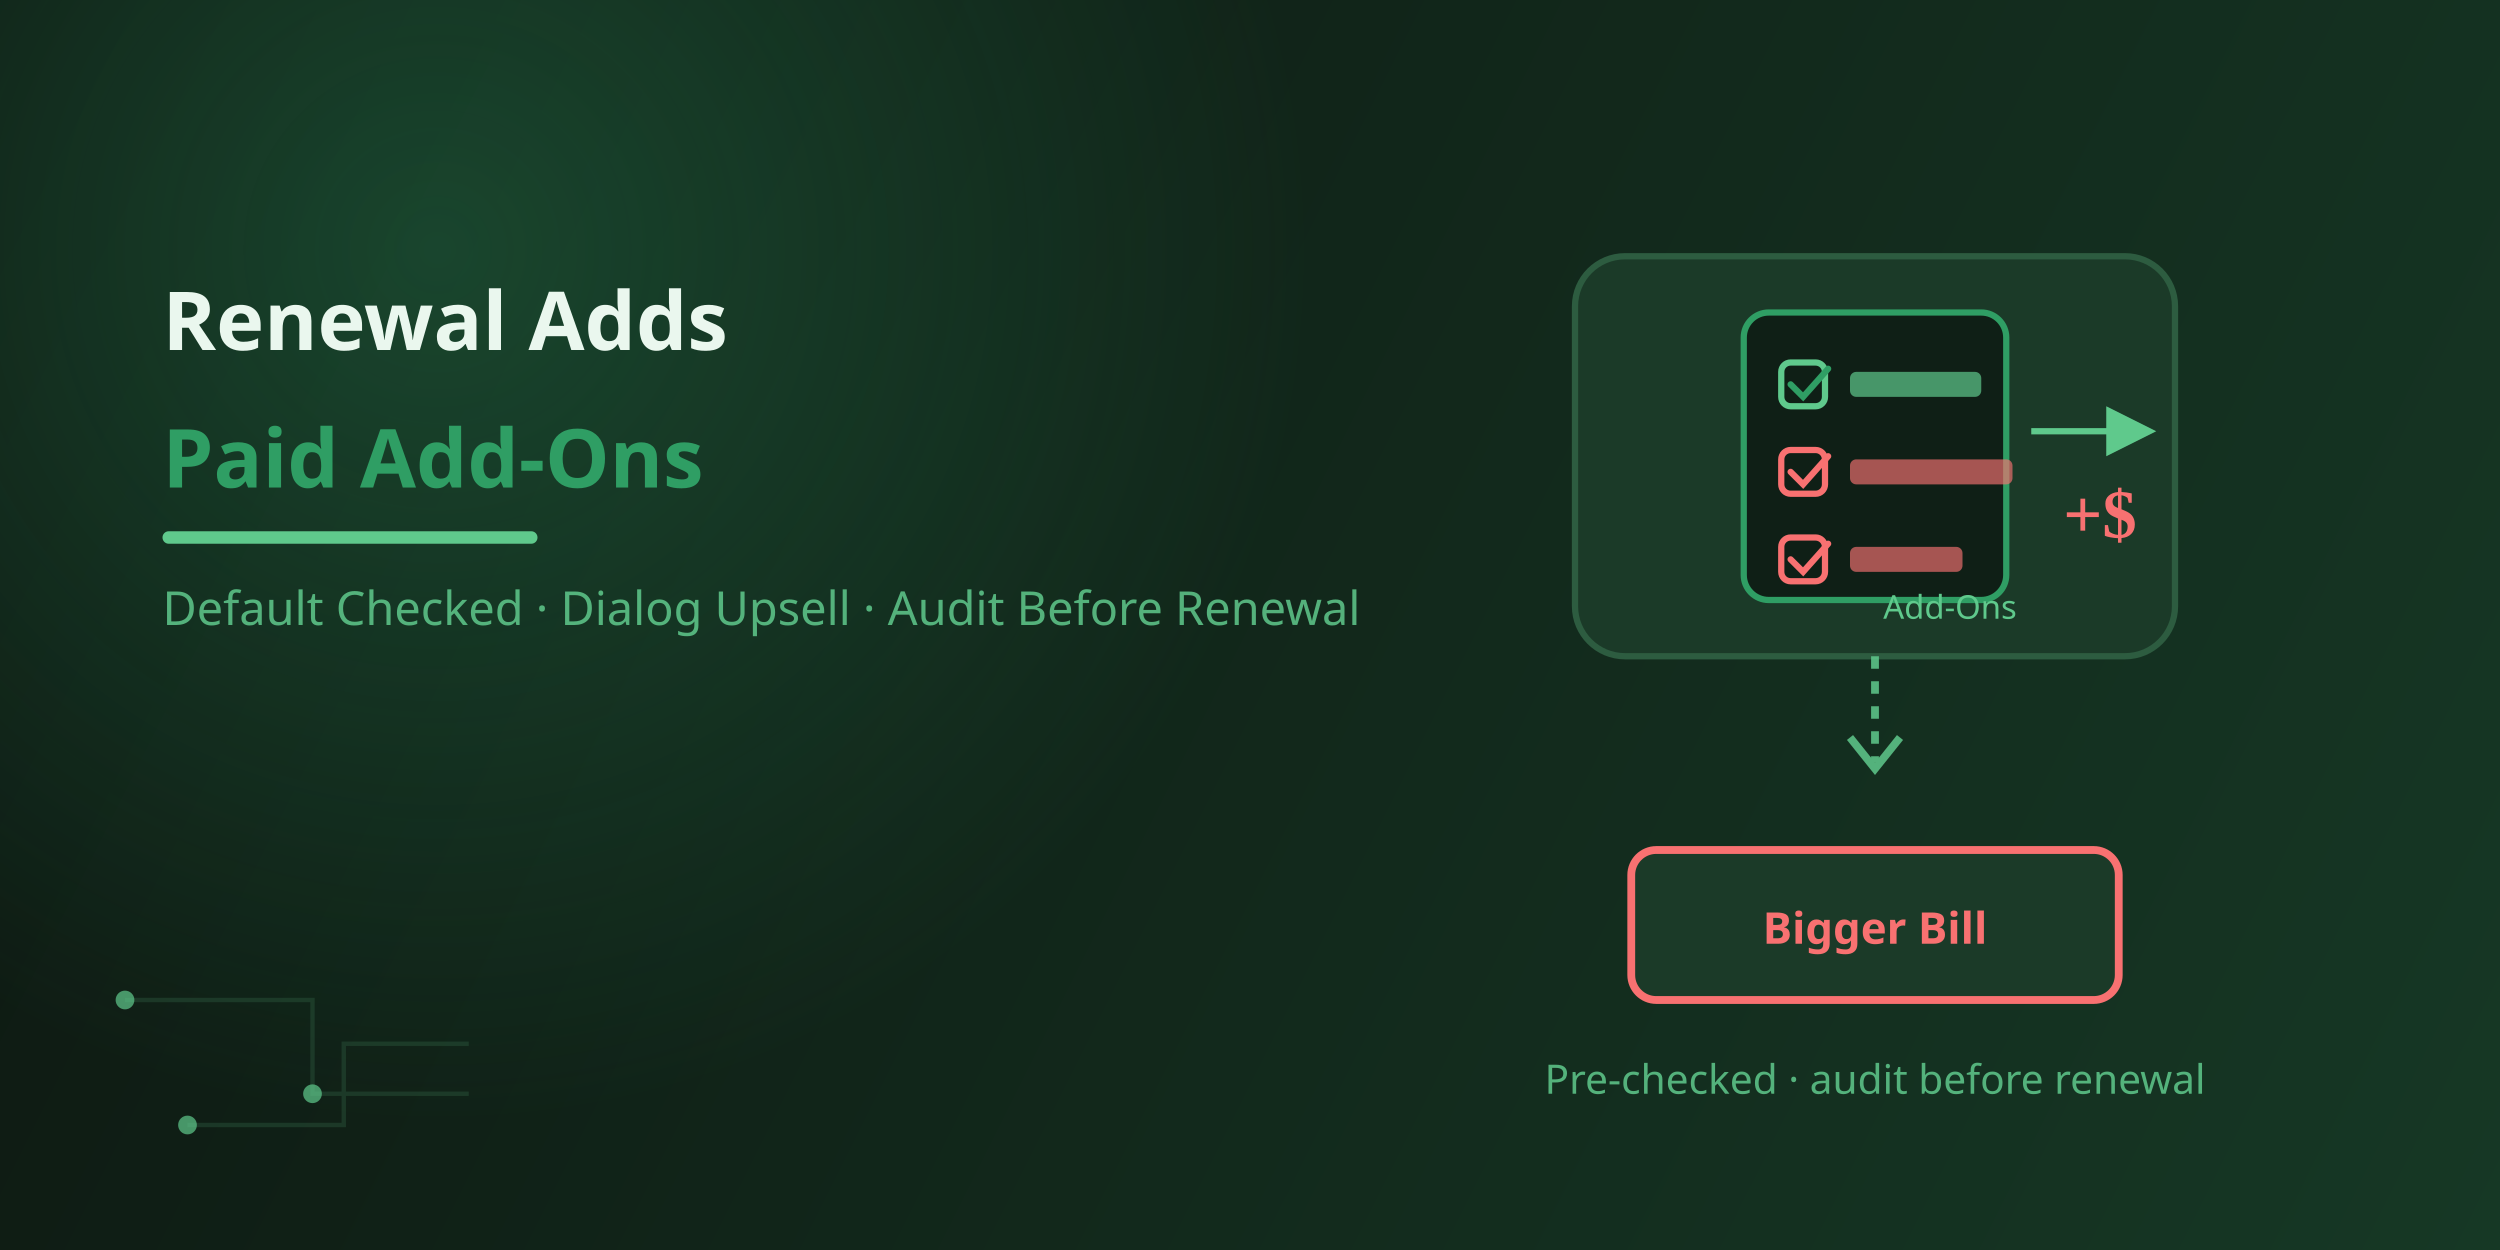
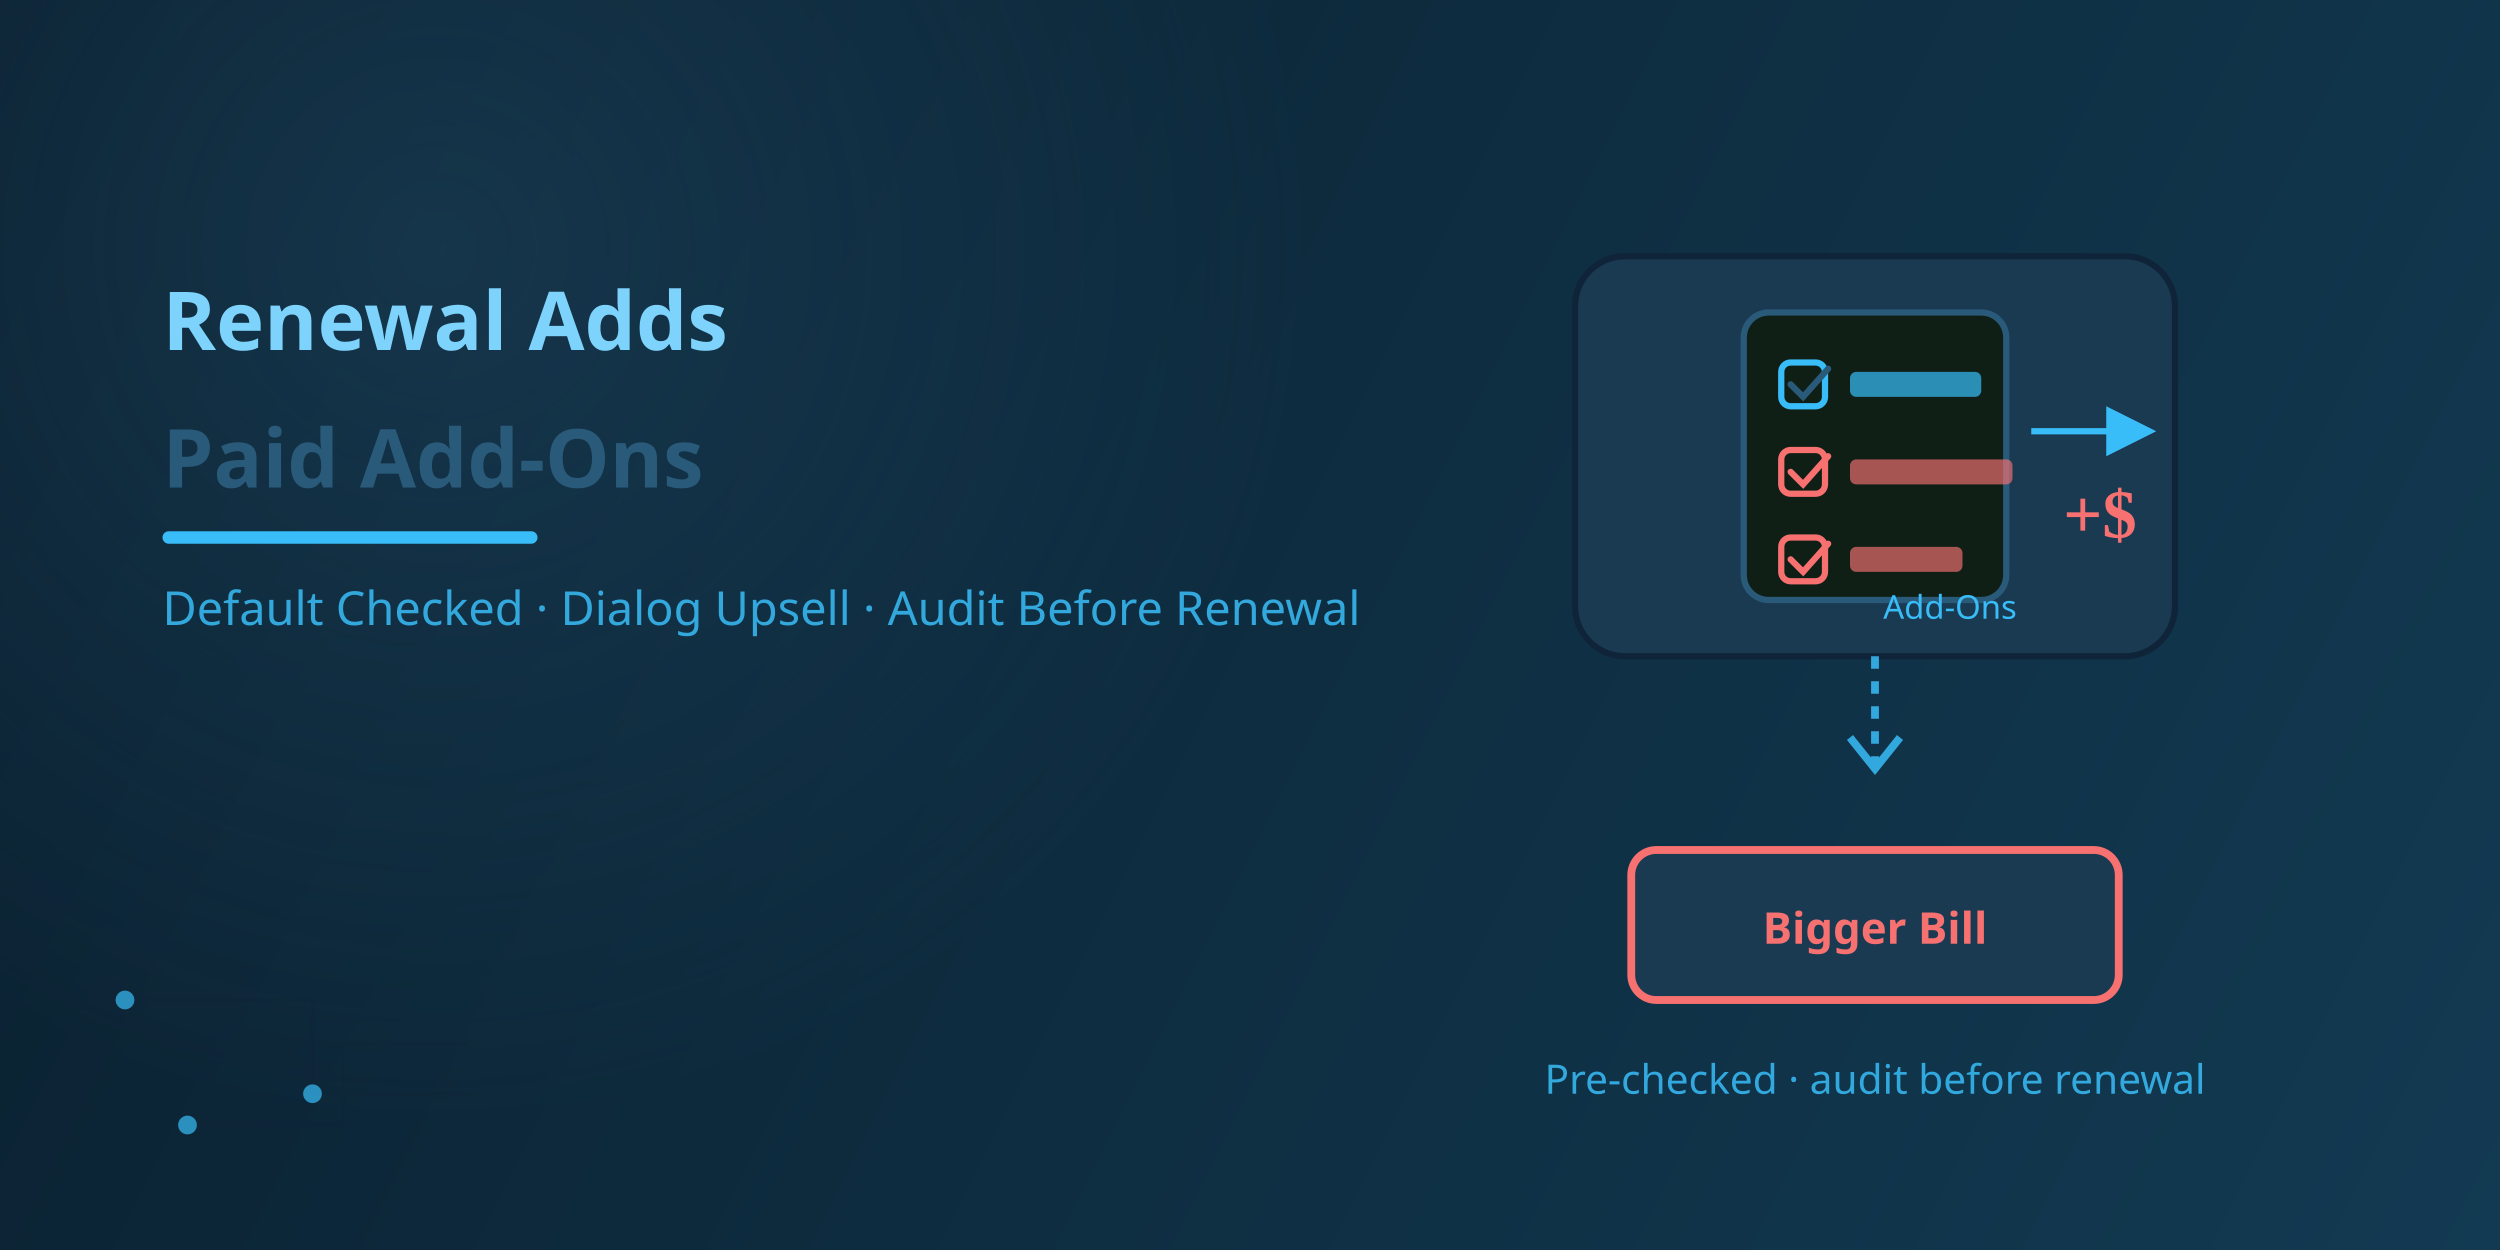
<svg xmlns="http://www.w3.org/2000/svg" viewBox="0 0 800 400" role="img" aria-label="AI subscription renewal bundled add-ons cover image">
  <defs>
    <linearGradient id="bgGradAbuEn" x1="0" y1="0" x2="800" y2="400" gradientUnits="userSpaceOnUse">
-       <stop offset="0" stop-color="#0d1610" />
-       <stop offset="1" stop-color="#163825" />
+       <stop offset="0" stop-color="#0a1f2e" />
+       <stop offset="1" stop-color="#123a52" />
    </linearGradient>
    <radialGradient id="glowAbuEn" cx="140" cy="80" r="280" gradientUnits="userSpaceOnUse">
-       <stop offset="0" stop-color="#2f9e64" stop-opacity="0.32" />
-       <stop offset="1" stop-color="#2f9e64" stop-opacity="0" />
+       <stop offset="0" stop-color="#2a5a7a" stop-opacity="0.32" />
+       <stop offset="1" stop-color="#2a5a7a" stop-opacity="0" />
    </radialGradient>
    <marker id="arrowAbuEn" markerWidth="8" markerHeight="8" refX="4" refY="4" orient="auto">
-       <path d="M0 0 L8 4 L0 8 Z" fill="#5fc98c" />
+       <path d="M0 0 L8 4 L0 8 Z" fill="#38bdf8" />
    </marker>
  </defs>
  <rect width="800" height="400" fill="url(#bgGradAbuEn)" />
  <rect width="800" height="400" fill="url(#glowAbuEn)" />
-   <g stroke="#2d5c40" stroke-width="1.4" opacity="0.4" fill="none">
+   <g stroke="#0f2438" stroke-width="1.4" opacity="0.4" fill="none">
    <path d="M40 320 h60 v30 h50" />
    <path d="M60 360 h50 v-26 h40" />
  </g>
-   <g fill="#5fc98c" opacity="0.7">
+   <g fill="#38bdf8" opacity="0.7">
    <circle cx="40" cy="320" r="3" />
    <circle cx="100" cy="350" r="3" />
    <circle cx="60" cy="360" r="3" />
  </g>
-   <text x="52" y="112" font-family="'PingFang SC','Microsoft YaHei',sans-serif" font-size="26" font-weight="700" fill="#eaf7ee">Renewal Adds</text>
-   <text x="52" y="156" font-family="'PingFang SC','Microsoft YaHei',sans-serif" font-size="26" font-weight="700" fill="#2f9e64">Paid Add-Ons</text>
-   <rect x="52" y="170" width="120" height="4" rx="2" fill="#5fc98c" />
-   <text x="52" y="200" font-family="'PingFang SC','Microsoft YaHei',sans-serif" font-size="15" font-weight="400" fill="#5fc98c" opacity="0.85">Default Checked · Dialog Upsell · Audit Before Renewal</text>
+   <text x="52" y="112" font-family="'PingFang SC','Microsoft YaHei',sans-serif" font-size="26" font-weight="700" fill="#7dd3fc">Renewal Adds</text>
+   <text x="52" y="156" font-family="'PingFang SC','Microsoft YaHei',sans-serif" font-size="26" font-weight="700" fill="#2a5a7a">Paid Add-Ons</text>
+   <rect x="52" y="170" width="120" height="4" rx="2" fill="#38bdf8" />
+   <text x="52" y="200" font-family="'PingFang SC','Microsoft YaHei',sans-serif" font-size="15" font-weight="400" fill="#38bdf8" opacity="0.85">Default Checked · Dialog Upsell · Audit Before Renewal</text>
  <g transform="translate(600,146)">
-     <rect x="-96" y="-64" width="192" height="128" rx="16" fill="#1b3a28" stroke="#2d5c40" stroke-width="2" />
-     <rect x="-42" y="-46" width="84" height="92" rx="8" fill="#0f1f16" stroke="#2f9e64" stroke-width="2" />
-     <rect x="-30" y="-30" width="14" height="14" rx="3" fill="none" stroke="#5fc98c" stroke-width="2" />
-     <path d="M-27 -23 l4 4 l8 -9" stroke="#2f9e64" stroke-width="2" fill="none" stroke-linecap="round" />
-     <rect x="-8" y="-27" width="42" height="8" rx="2" fill="#5fc98c" opacity="0.7" />
+     <rect x="-96" y="-64" width="192" height="128" rx="16" fill="#1a3a52" stroke="#0f2438" stroke-width="2" />
+     <rect x="-42" y="-46" width="84" height="92" rx="8" fill="#0f1f16" stroke="#2a5a7a" stroke-width="2" />
+     <rect x="-30" y="-30" width="14" height="14" rx="3" fill="none" stroke="#38bdf8" stroke-width="2" />
+     <path d="M-27 -23 l4 4 l8 -9" stroke="#2a5a7a" stroke-width="2" fill="none" stroke-linecap="round" />
+     <rect x="-8" y="-27" width="42" height="8" rx="2" fill="#38bdf8" opacity="0.7" />
    <rect x="-30" y="-2" width="14" height="14" rx="3" fill="none" stroke="#f87171" stroke-width="2" />
    <path d="M-27 5 l4 4 l8 -9" stroke="#f87171" stroke-width="2" fill="none" stroke-linecap="round" />
    <rect x="-8" y="1" width="52" height="8" rx="2" fill="#f87171" opacity="0.65" />
    <rect x="-30" y="26" width="14" height="14" rx="3" fill="none" stroke="#f87171" stroke-width="2" />
    <path d="M-27 33 l4 4 l8 -9" stroke="#f87171" stroke-width="2" fill="none" stroke-linecap="round" />
    <rect x="-8" y="29" width="36" height="8" rx="2" fill="#f87171" opacity="0.65" />
-     <text x="24" y="52" text-anchor="middle" font-family="'PingFang SC','Microsoft YaHei',sans-serif" font-size="10.5" fill="#5fc98c">Add-Ons</text>
-     <path d="M50 -8 h32" stroke="#5fc98c" stroke-width="2" marker-end="url(#arrowAbuEn)" />
+     <text x="24" y="52" text-anchor="middle" font-family="'PingFang SC','Microsoft YaHei',sans-serif" font-size="10.5" fill="#38bdf8">Add-Ons</text>
+     <path d="M50 -8 h32" stroke="#38bdf8" stroke-width="2" marker-end="url(#arrowAbuEn)" />
    <text x="72" y="26" text-anchor="middle" font-size="22" font-weight="700" fill="#f87171">+$</text>
  </g>
-   <g stroke="#5fc98c" stroke-width="2.5" fill="none" opacity="0.85">
+   <g stroke="#38bdf8" stroke-width="2.5" fill="none" opacity="0.85">
    <path d="M600 210 v34" stroke-dasharray="4 4" />
    <path d="M592 236 l8 10 l8 -10" fill="none" />
  </g>
  <g transform="translate(600,296)">
-     <rect x="-78" y="-24" width="156" height="48" rx="8" fill="#1b3a28" stroke="#f87171" stroke-width="2.5" />
+     <rect x="-78" y="-24" width="156" height="48" rx="8" fill="#1a3a52" stroke="#f87171" stroke-width="2.5" />
    <text x="0" y="6" text-anchor="middle" font-family="'PingFang SC','Microsoft YaHei',sans-serif" font-size="14" fill="#f87171" font-weight="700">Bigger Bill</text>
  </g>
-   <text x="600" y="350" text-anchor="middle" font-family="'PingFang SC','Microsoft YaHei',sans-serif" font-size="13" fill="#5fc98c" opacity="0.85">Pre-checked · audit before renewal</text>
+   <text x="600" y="350" text-anchor="middle" font-family="'PingFang SC','Microsoft YaHei',sans-serif" font-size="13" fill="#38bdf8" opacity="0.85">Pre-checked · audit before renewal</text>
</svg>
